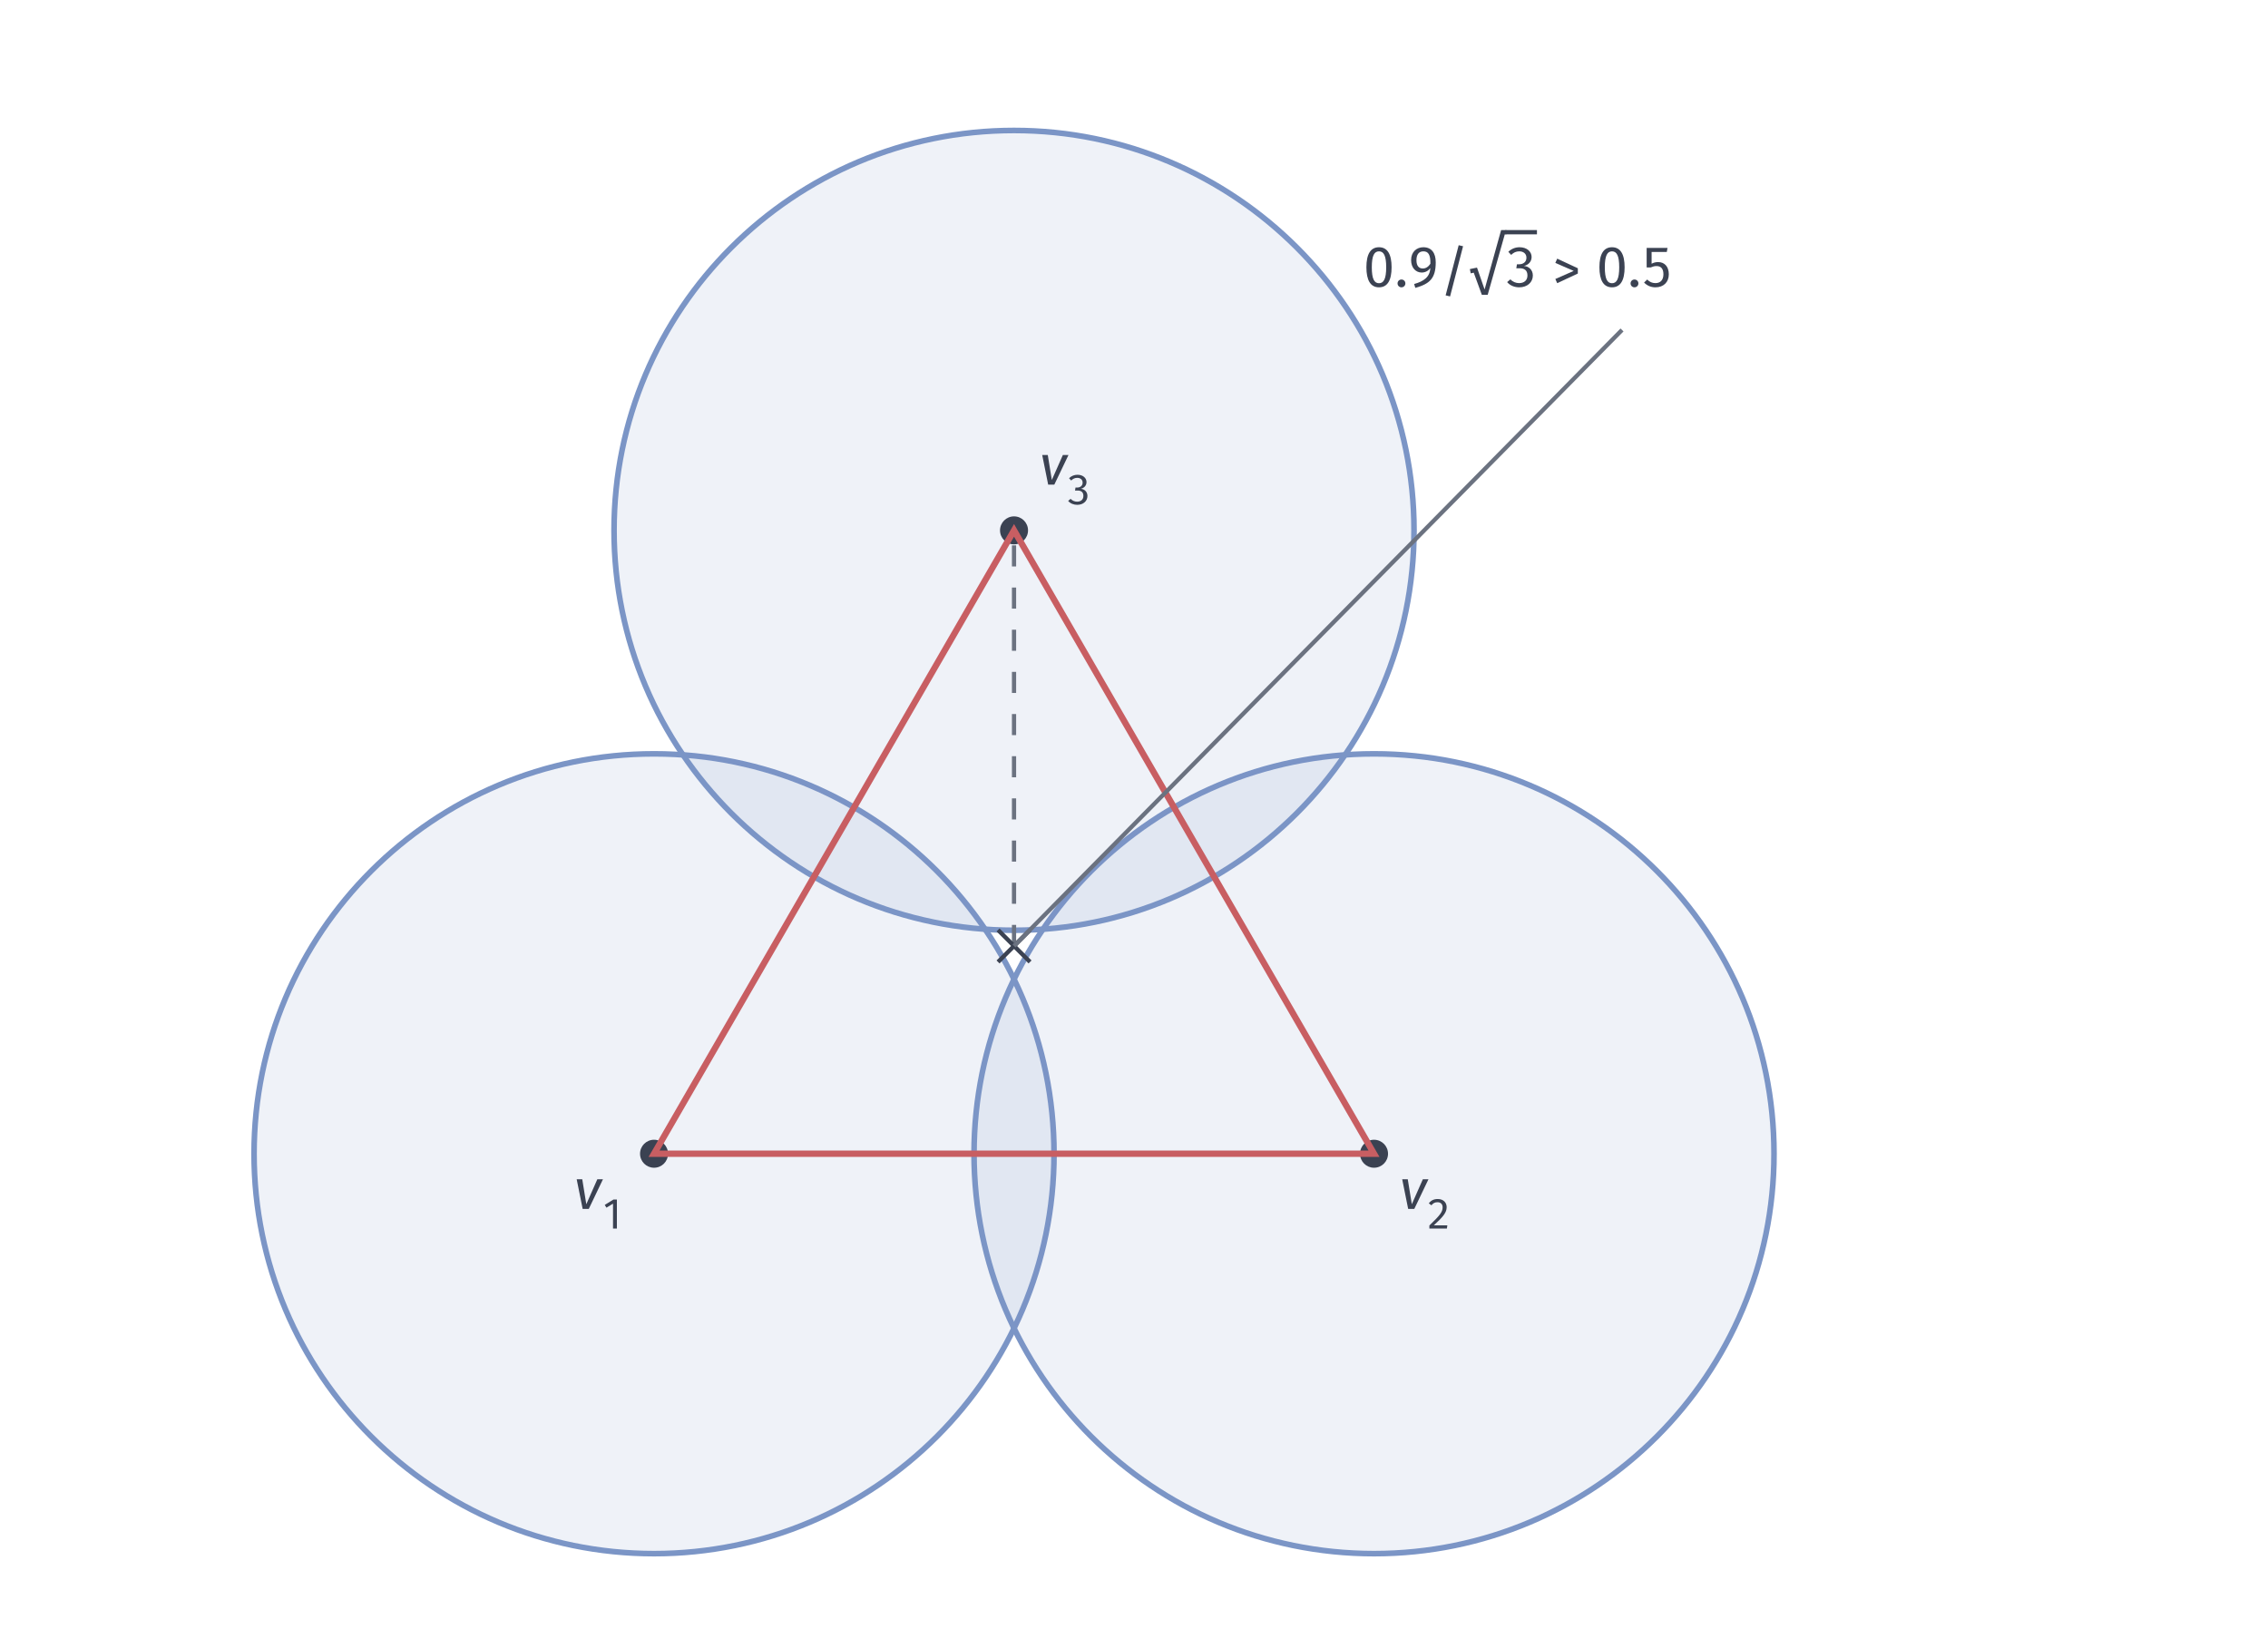
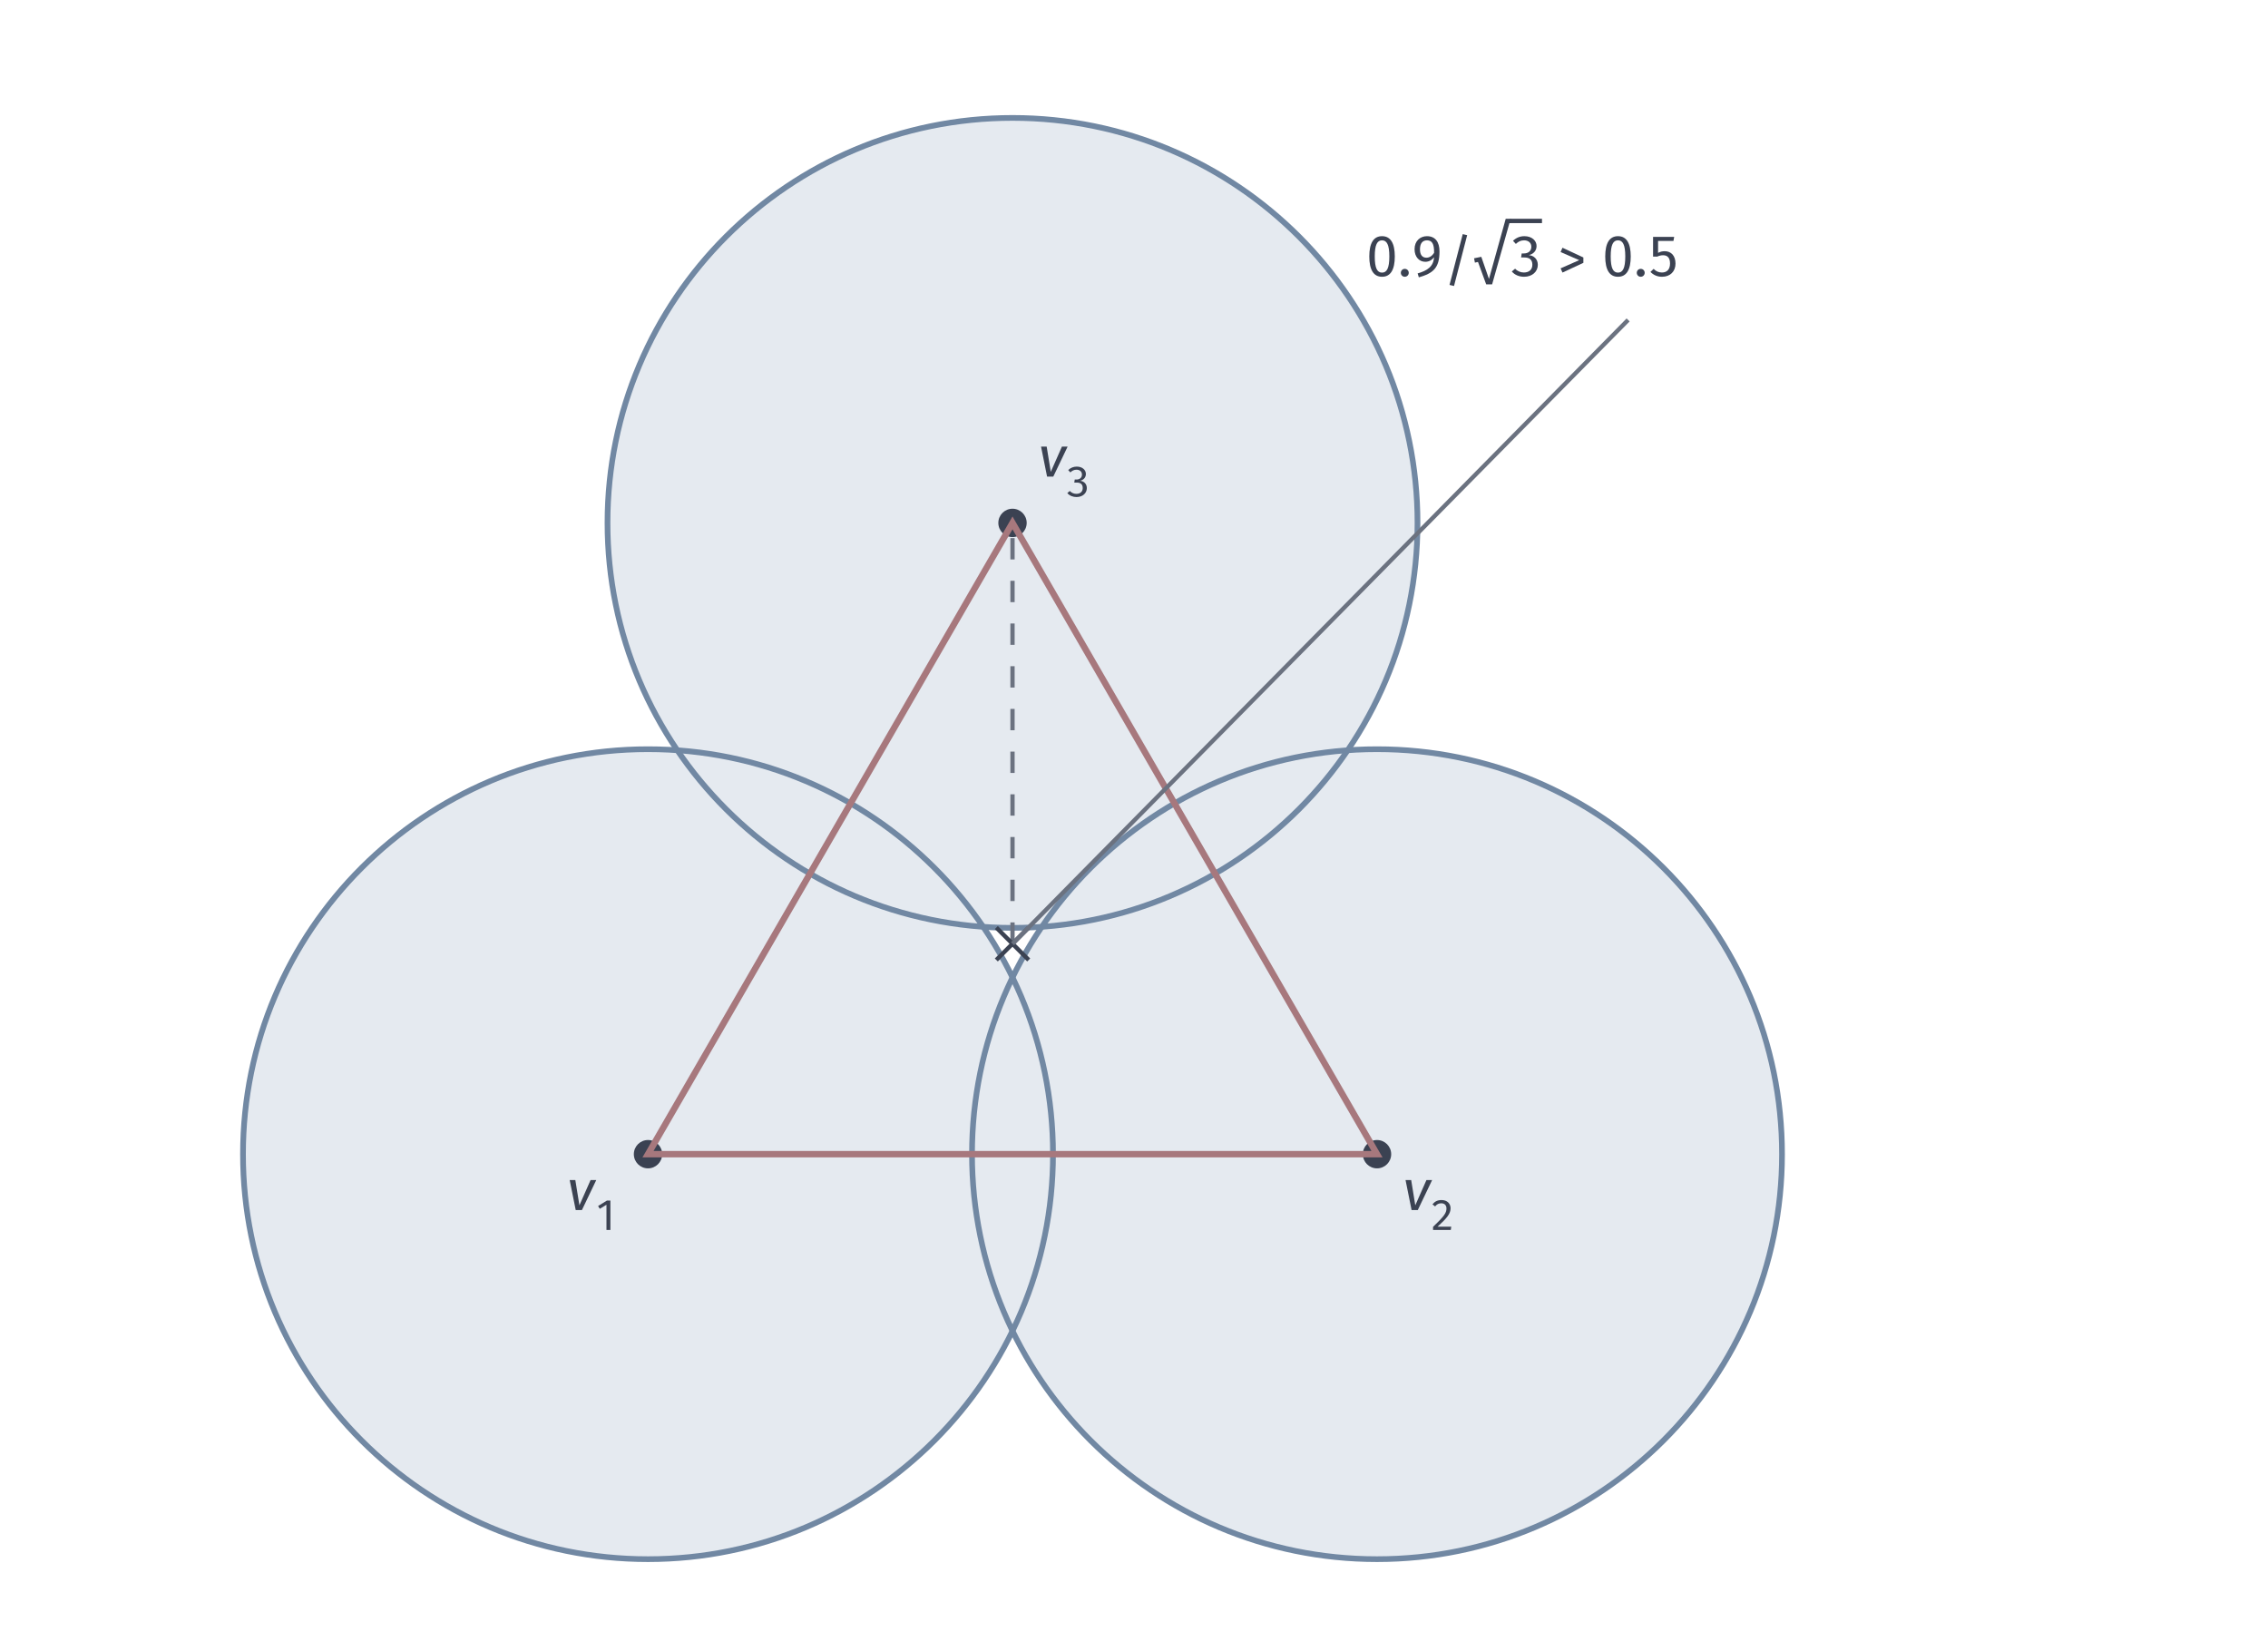
- <svg xmlns="http://www.w3.org/2000/svg" xmlns:xlink="http://www.w3.org/1999/xlink" version="1.1" width="321.46" height="233.59" viewBox="0 0 321.46 233.59">
+ <svg xmlns="http://www.w3.org/2000/svg" xmlns:xlink="http://www.w3.org/1999/xlink" version="1.1" width="317.48" height="229.61" viewBox="0 0 317.48 229.61">
  <defs>
    <path id="font_1_1224" d="M.514 .527H.414L.218 .083 .146 .527H.047L.153 0H.262L.514 .527Z" />
    <path id="font_1_18" d="M.276 0H.368V.689H.287L.08 .561 .12 .496 .276 .591V0Z" />
    <path id="font_1_19" d="M.258 .701C.163 .701 .099 .667 .045 .6L.107 .552C.15 .603 .187 .625 .253 .625 .328 .625 .373 .579 .373 .504 .373 .395 .315 .319 .059 .073V0H.474L.485 .077H.164C.389 .282 .469 .383 .469 .508 .469 .617 .391 .701 .258 .701Z" />
    <path id="font_1_20" d="M.251 .701C.178 .701 .11 .676 .051 .62L.101 .565C.146 .607 .187 .628 .246 .628 .317 .628 .373 .588 .373 .515 .373 .435 .311 .398 .245 .398H.204L.193 .327H.251C.332 .327 .391 .295 .391 .199 .391 .115 .335 .063 .242 .063 .186 .063 .13 .085 .088 .13L.03 .081C.083 .017 .165-.012 .245-.012 .39-.012 .487 .079 .487 .198 .487 .303 .41 .363 .328 .368 .405 .385 .465 .442 .465 .528 .465 .622 .383 .701 .251 .701Z" />
    <path id="font_1_17" d="M.28 .628C.363 .628 .408 .552 .408 .345 .408 .137 .363 .061 .28 .061 .196 .061 .152 .137 .152 .345 .152 .552 .196 .628 .28 .628M.28 .701C.13 .701 .056 .578 .056 .345 .056 .112 .13-.012 .28-.012 .43-.012 .504 .112 .504 .345 .504 .577 .43 .701 .28 .701Z" />
    <path id="font_1_15" d="M.119 .127C.08 .127 .05 .096 .05 .058 .05 .019 .08-.012 .119-.012 .159-.012 .189 .019 .189 .058 .189 .096 .159 .127 .119 .127Z" />
    <path id="font_1_26" d="M.259 .323C.192 .323 .146 .367 .146 .47 .146 .574 .191 .628 .269 .628 .355 .628 .397 .571 .394 .408 .361 .357 .317 .323 .259 .323M.269 .701C.151 .701 .051 .62 .051 .472 .051 .335 .134 .251 .24 .251 .31 .251 .363 .288 .392 .331 .386 .172 .277 .095 .105 .047L.126-.022C.377 .049 .489 .142 .489 .433 .489 .597 .416 .701 .269 .701Z" />
    <path id="font_1_16" d="M.337 .737 .105-.155 .184-.174 .415 .719 .337 .737Z" />
    <path id="font_1_761" d="M.016 .258 .031 .182 .085 .194 .229-.2H.333L.637 .875H.664V.952H.572L.278-.105 .143 .284 .016 .258Z" />
    <path id="font_1_31" d="M.083 .498 .05 .422 .377 .28 .05 .136 .083 .062 .45 .233V.327L.083 .498Z" />
    <path id="font_1_22" d="M.467 .689H.096V.342H.168C.207 .358 .234 .366 .273 .366 .341 .366 .394 .329 .394 .221 .394 .118 .341 .063 .252 .063 .194 .063 .147 .084 .106 .127L.05 .073C.103 .02 .168-.012 .253-.012 .397-.012 .49 .081 .49 .219 .49 .358 .413 .437 .301 .437 .261 .437 .225 .43 .184 .408V.617H.454L.467 .689Z" />
  </defs>
-   <path transform="matrix(1,0,0,-1,1.992996,231.598)" d="M147.403 68.032C147.403 99.343 122.021 124.726 90.709 124.726 59.398 124.726 34.016 99.343 34.016 68.032 34.016 36.721 59.398 11.338 90.709 11.338 122.021 11.338 147.403 36.721 147.403 68.032ZM90.709 68.032" fill="#7b95c6" fill-opacity=".12" />
-   <path transform="matrix(1,0,0,-1,1.992996,231.598)" stroke-width=".797" stroke-linecap="butt" stroke-miterlimit="10" stroke-linejoin="miter" fill="none" stroke="#7b95c6" d="M147.403 68.032C147.403 99.343 122.021 124.726 90.709 124.726 59.398 124.726 34.016 99.343 34.016 68.032 34.016 36.721 59.398 11.338 90.709 11.338 122.021 11.338 147.403 36.721 147.403 68.032ZM90.709 68.032" />
-   <path transform="matrix(1,0,0,-1,1.992996,231.598)" d="M92.694 68.032C92.694 69.128 91.805 70.016 90.709 70.016 89.614 70.016 88.725 69.128 88.725 68.032 88.725 66.936 89.614 66.048 90.709 66.048 91.805 66.048 92.694 66.936 92.694 68.032ZM90.709 68.032" fill="#3b4252" />
-   <path transform="matrix(1,0,0,-1,1.992996,231.598)" d="M249.451 68.032C249.451 99.343 224.069 124.726 192.757 124.726 161.446 124.726 136.064 99.343 136.064 68.032 136.064 36.721 161.446 11.338 192.757 11.338 224.069 11.338 249.451 36.721 249.451 68.032ZM192.757 68.032" fill="#7b95c6" fill-opacity=".12" />
-   <path transform="matrix(1,0,0,-1,1.992996,231.598)" stroke-width=".797" stroke-linecap="butt" stroke-miterlimit="10" stroke-linejoin="miter" fill="none" stroke="#7b95c6" d="M249.451 68.032C249.451 99.343 224.069 124.726 192.757 124.726 161.446 124.726 136.064 99.343 136.064 68.032 136.064 36.721 161.446 11.338 192.757 11.338 224.069 11.338 249.451 36.721 249.451 68.032ZM192.757 68.032" />
-   <path transform="matrix(1,0,0,-1,1.992996,231.598)" d="M194.742 68.032C194.742 69.128 193.853 70.016 192.757 70.016 191.661 70.016 190.773 69.128 190.773 68.032 190.773 66.936 191.661 66.048 192.757 66.048 193.853 66.048 194.742 66.936 194.742 68.032ZM192.757 68.032" fill="#3b4252" />
-   <path transform="matrix(1,0,0,-1,1.992996,231.598)" d="M198.427 156.408C198.427 187.72 173.045 213.102 141.733 213.102 110.422 213.102 85.04 187.72 85.04 156.408 85.04 125.097 110.422 99.715 141.733 99.715 173.045 99.715 198.427 125.097 198.427 156.408ZM141.733 156.408" fill="#7b95c6" fill-opacity=".12" />
-   <path transform="matrix(1,0,0,-1,1.992996,231.598)" stroke-width=".797" stroke-linecap="butt" stroke-miterlimit="10" stroke-linejoin="miter" fill="none" stroke="#7b95c6" d="M198.427 156.408C198.427 187.72 173.045 213.102 141.733 213.102 110.422 213.102 85.04 187.72 85.04 156.408 85.04 125.097 110.422 99.715 141.733 99.715 173.045 99.715 198.427 125.097 198.427 156.408ZM141.733 156.408" />
-   <path transform="matrix(1,0,0,-1,1.992996,231.598)" d="M143.718 156.408C143.718 157.504 142.829 158.392 141.733 158.392 140.637 158.392 139.749 157.504 139.749 156.408 139.749 155.312 140.637 154.424 141.733 154.424 142.829 154.424 143.718 155.312 143.718 156.408ZM141.733 156.408" fill="#3b4252" />
-   <path transform="matrix(1,0,0,-1,1.992996,231.598)" stroke-width=".897" stroke-linecap="butt" stroke-miterlimit="10" stroke-linejoin="miter" fill="none" stroke="#c85e62" d="M90.709 68.032H192.757L141.733 156.408Z" />
-   <use data-text="𝑣" xlink:href="#font_1_1224" transform="matrix(7.9701,0,0,-7.9701,81.364,171.386)" fill="#3b4252" />
-   <use data-text="1" xlink:href="#font_1_18" transform="matrix(5.9776,0,0,-5.9776,85.237,174.175)" fill="#3b4252" />
-   <use data-text="𝑣" xlink:href="#font_1_1224" transform="matrix(7.9701,0,0,-7.9701,198.37,171.386)" fill="#3b4252" />
-   <use data-text="2" xlink:href="#font_1_19" transform="matrix(5.9776,0,0,-5.9776,202.243,174.175)" fill="#3b4252" />
-   <use data-text="𝑣" xlink:href="#font_1_1224" transform="matrix(7.9701,0,0,-7.9701,147.346,68.709)" fill="#3b4252" />
-   <use data-text="3" xlink:href="#font_1_20" transform="matrix(5.9776,0,0,-5.9776,151.219,71.498)" fill="#3b4252" />
-   <path transform="matrix(1,0,0,-1,1.992996,231.598)" stroke-width=".598" stroke-linecap="butt" stroke-dasharray="2.989,2.989" stroke-miterlimit="10" stroke-linejoin="miter" fill="none" stroke="#6b7280" d="M141.733 97.49V156.408" />
-   <path transform="matrix(1,0,0,-1,1.992996,231.598)" stroke-width=".598" stroke-linecap="butt" stroke-miterlimit="10" stroke-linejoin="miter" fill="none" stroke="#3b4252" d="M139.466 95.222 144.001 99.757" />
-   <path transform="matrix(1,0,0,-1,1.992996,231.598)" stroke-width=".598" stroke-linecap="butt" stroke-miterlimit="10" stroke-linejoin="miter" fill="none" stroke="#3b4252" d="M139.466 99.757 144.001 95.222" />
-   <path transform="matrix(1,0,0,-1,1.992996,231.598)" stroke-width=".598" stroke-linecap="butt" stroke-miterlimit="10" stroke-linejoin="miter" fill="none" stroke="#6b7280" d="M141.733 97.49 227.907 184.821" />
-   <use data-text="0" xlink:href="#font_1_17" transform="matrix(7.9701,0,0,-7.9701,193.224,40.638)" fill="#3b4252" />
-   <use data-text="." xlink:href="#font_1_15" transform="matrix(7.9701,0,0,-7.9701,197.6873,40.638)" fill="#3b4252" />
-   <use data-text="9" xlink:href="#font_1_26" transform="matrix(7.9701,0,0,-7.9701,199.6001,40.638)" fill="#3b4252" />
-   <use data-text="/" xlink:href="#font_1_16" transform="matrix(7.9701,0,0,-7.9701,204.0634,40.638)" fill="#3b4252" />
-   <use data-text="√" xlink:href="#font_1_761" transform="matrix(7.9701,0,0,-7.9701,208.207,40.203)" fill="#3b4252" />
-   <path transform="matrix(1,0,0,-1,263.231,-118.96)" stroke-width=".606" stroke-linecap="butt" stroke-miterlimit="10" stroke-linejoin="miter" fill="none" stroke="#3b4252" d="M-49.851-151.879H-45.388" />
-   <use data-text="3" xlink:href="#font_1_20" transform="matrix(7.9701,0,0,-7.9701,213.38,40.638)" fill="#3b4252" />
-   <use data-text="&gt;" xlink:href="#font_1_31" transform="matrix(7.9701,0,0,-7.9701,220.051,40.638)" fill="#3b4252" />
-   <use data-text="0" xlink:href="#font_1_17" transform="matrix(7.9701,0,0,-7.9701,226.2517,40.638)" fill="#3b4252" />
-   <use data-text="." xlink:href="#font_1_15" transform="matrix(7.9701,0,0,-7.9701,230.715,40.638)" fill="#3b4252" />
-   <use data-text="5" xlink:href="#font_1_22" transform="matrix(7.9701,0,0,-7.9701,232.6278,40.638)" fill="#3b4252" />
+   <path transform="matrix(1,0,0,-1,0,229.61)" d="M147.403 68.032C147.403 99.343 122.021 124.726 90.709 124.726 59.398 124.726 34.016 99.343 34.016 68.032 34.016 36.721 59.398 11.338 90.709 11.338 122.021 11.338 147.403 36.721 147.403 68.032ZM90.709 68.032" fill="#e5eaf0" />
+   <path transform="matrix(1,0,0,-1,0,229.61)" d="M249.451 68.032C249.451 99.343 224.069 124.726 192.757 124.726 161.446 124.726 136.064 99.343 136.064 68.032 136.064 36.721 161.446 11.338 192.757 11.338 224.069 11.338 249.451 36.721 249.451 68.032ZM192.757 68.032" fill="#e5eaf0" />
+   <path transform="matrix(1,0,0,-1,0,229.61)" d="M198.427 156.408C198.427 187.72 173.045 213.102 141.733 213.102 110.422 213.102 85.04 187.72 85.04 156.408 85.04 125.097 110.422 99.715 141.733 99.715 173.045 99.715 198.427 125.097 198.427 156.408ZM141.733 156.408" fill="#e5eaf0" />
+   <path transform="matrix(1,0,0,-1,0,229.61)" stroke-width=".797" stroke-linecap="butt" stroke-miterlimit="10" stroke-linejoin="miter" fill="none" stroke="#7188a3" d="M147.403 68.032C147.403 99.343 122.021 124.726 90.709 124.726 59.398 124.726 34.016 99.343 34.016 68.032 34.016 36.721 59.398 11.338 90.709 11.338 122.021 11.338 147.403 36.721 147.403 68.032ZM90.709 68.032" />
+   <path transform="matrix(1,0,0,-1,0,229.61)" d="M92.694 68.032C92.694 69.128 91.805 70.016 90.709 70.016 89.614 70.016 88.725 69.128 88.725 68.032 88.725 66.936 89.614 66.048 90.709 66.048 91.805 66.048 92.694 66.936 92.694 68.032ZM90.709 68.032" fill="#3b4252" />
+   <path transform="matrix(1,0,0,-1,0,229.61)" stroke-width=".797" stroke-linecap="butt" stroke-miterlimit="10" stroke-linejoin="miter" fill="none" stroke="#7188a3" d="M249.451 68.032C249.451 99.343 224.069 124.726 192.757 124.726 161.446 124.726 136.064 99.343 136.064 68.032 136.064 36.721 161.446 11.338 192.757 11.338 224.069 11.338 249.451 36.721 249.451 68.032ZM192.757 68.032" />
+   <path transform="matrix(1,0,0,-1,0,229.61)" d="M194.742 68.032C194.742 69.128 193.853 70.016 192.757 70.016 191.661 70.016 190.773 69.128 190.773 68.032 190.773 66.936 191.661 66.048 192.757 66.048 193.853 66.048 194.742 66.936 194.742 68.032ZM192.757 68.032" fill="#3b4252" />
+   <path transform="matrix(1,0,0,-1,0,229.61)" stroke-width=".797" stroke-linecap="butt" stroke-miterlimit="10" stroke-linejoin="miter" fill="none" stroke="#7188a3" d="M198.427 156.408C198.427 187.72 173.045 213.102 141.733 213.102 110.422 213.102 85.04 187.72 85.04 156.408 85.04 125.097 110.422 99.715 141.733 99.715 173.045 99.715 198.427 125.097 198.427 156.408ZM141.733 156.408" />
+   <path transform="matrix(1,0,0,-1,0,229.61)" d="M143.718 156.408C143.718 157.504 142.829 158.392 141.733 158.392 140.637 158.392 139.749 157.504 139.749 156.408 139.749 155.312 140.637 154.424 141.733 154.424 142.829 154.424 143.718 155.312 143.718 156.408ZM141.733 156.408" fill="#3b4252" />
+   <path transform="matrix(1,0,0,-1,0,229.61)" stroke-width=".897" stroke-linecap="butt" stroke-miterlimit="10" stroke-linejoin="miter" fill="none" stroke="#a7787d" d="M90.709 68.032H192.757L141.733 156.408Z" />
+   <use data-text="𝑣" xlink:href="#font_1_1224" transform="matrix(7.9701,0,0,-7.9701,79.371,169.398)" fill="#3b4252" />
+   <use data-text="1" xlink:href="#font_1_18" transform="matrix(5.9776,0,0,-5.9776,83.244,172.188)" fill="#3b4252" />
+   <use data-text="𝑣" xlink:href="#font_1_1224" transform="matrix(7.9701,0,0,-7.9701,196.377,169.398)" fill="#3b4252" />
+   <use data-text="2" xlink:href="#font_1_19" transform="matrix(5.9776,0,0,-5.9776,200.25,172.188)" fill="#3b4252" />
+   <use data-text="𝑣" xlink:href="#font_1_1224" transform="matrix(7.9701,0,0,-7.9701,145.353,66.72099)" fill="#3b4252" />
+   <use data-text="3" xlink:href="#font_1_20" transform="matrix(5.9776,0,0,-5.9776,149.226,69.51099)" fill="#3b4252" />
+   <path transform="matrix(1,0,0,-1,0,229.61)" stroke-width=".598" stroke-linecap="butt" stroke-dasharray="2.989,2.989" stroke-miterlimit="10" stroke-linejoin="miter" fill="none" stroke="#6b7280" d="M141.733 97.49V156.408" />
+   <path transform="matrix(1,0,0,-1,0,229.61)" stroke-width=".598" stroke-linecap="butt" stroke-miterlimit="10" stroke-linejoin="miter" fill="none" stroke="#3b4252" d="M139.466 95.222 144.001 99.757" />
+   <path transform="matrix(1,0,0,-1,0,229.61)" stroke-width=".598" stroke-linecap="butt" stroke-miterlimit="10" stroke-linejoin="miter" fill="none" stroke="#3b4252" d="M139.466 99.757 144.001 95.222" />
+   <path transform="matrix(1,0,0,-1,0,229.61)" stroke-width=".598" stroke-linecap="butt" stroke-miterlimit="10" stroke-linejoin="miter" fill="none" stroke="#6b7280" d="M141.733 97.49 227.907 184.821" />
+   <use data-text="0" xlink:href="#font_1_17" transform="matrix(7.9701,0,0,-7.9701,191.231,38.64999)" fill="#3b4252" />
+   <use data-text="." xlink:href="#font_1_15" transform="matrix(7.9701,0,0,-7.9701,195.6943,38.64999)" fill="#3b4252" />
+   <use data-text="9" xlink:href="#font_1_26" transform="matrix(7.9701,0,0,-7.9701,197.6071,38.64999)" fill="#3b4252" />
+   <use data-text="/" xlink:href="#font_1_16" transform="matrix(7.9701,0,0,-7.9701,202.0704,38.64999)" fill="#3b4252" />
+   <use data-text="√" xlink:href="#font_1_761" transform="matrix(7.9701,0,0,-7.9701,206.215,38.21599)" fill="#3b4252" />
+   <path transform="matrix(1,0,0,-1,263.231,-118.955)" stroke-width=".606" stroke-linecap="butt" stroke-miterlimit="10" stroke-linejoin="miter" fill="none" stroke="#3b4252" d="M-51.844-149.886H-47.38" />
+   <use data-text="3" xlink:href="#font_1_20" transform="matrix(7.9701,0,0,-7.9701,211.387,38.64999)" fill="#3b4252" />
+   <use data-text="&gt;" xlink:href="#font_1_31" transform="matrix(7.9701,0,0,-7.9701,218.058,38.64999)" fill="#3b4252" />
+   <use data-text="0" xlink:href="#font_1_17" transform="matrix(7.9701,0,0,-7.9701,224.2587,38.64999)" fill="#3b4252" />
+   <use data-text="." xlink:href="#font_1_15" transform="matrix(7.9701,0,0,-7.9701,228.722,38.64999)" fill="#3b4252" />
+   <use data-text="5" xlink:href="#font_1_22" transform="matrix(7.9701,0,0,-7.9701,230.6348,38.64999)" fill="#3b4252" />
</svg>
